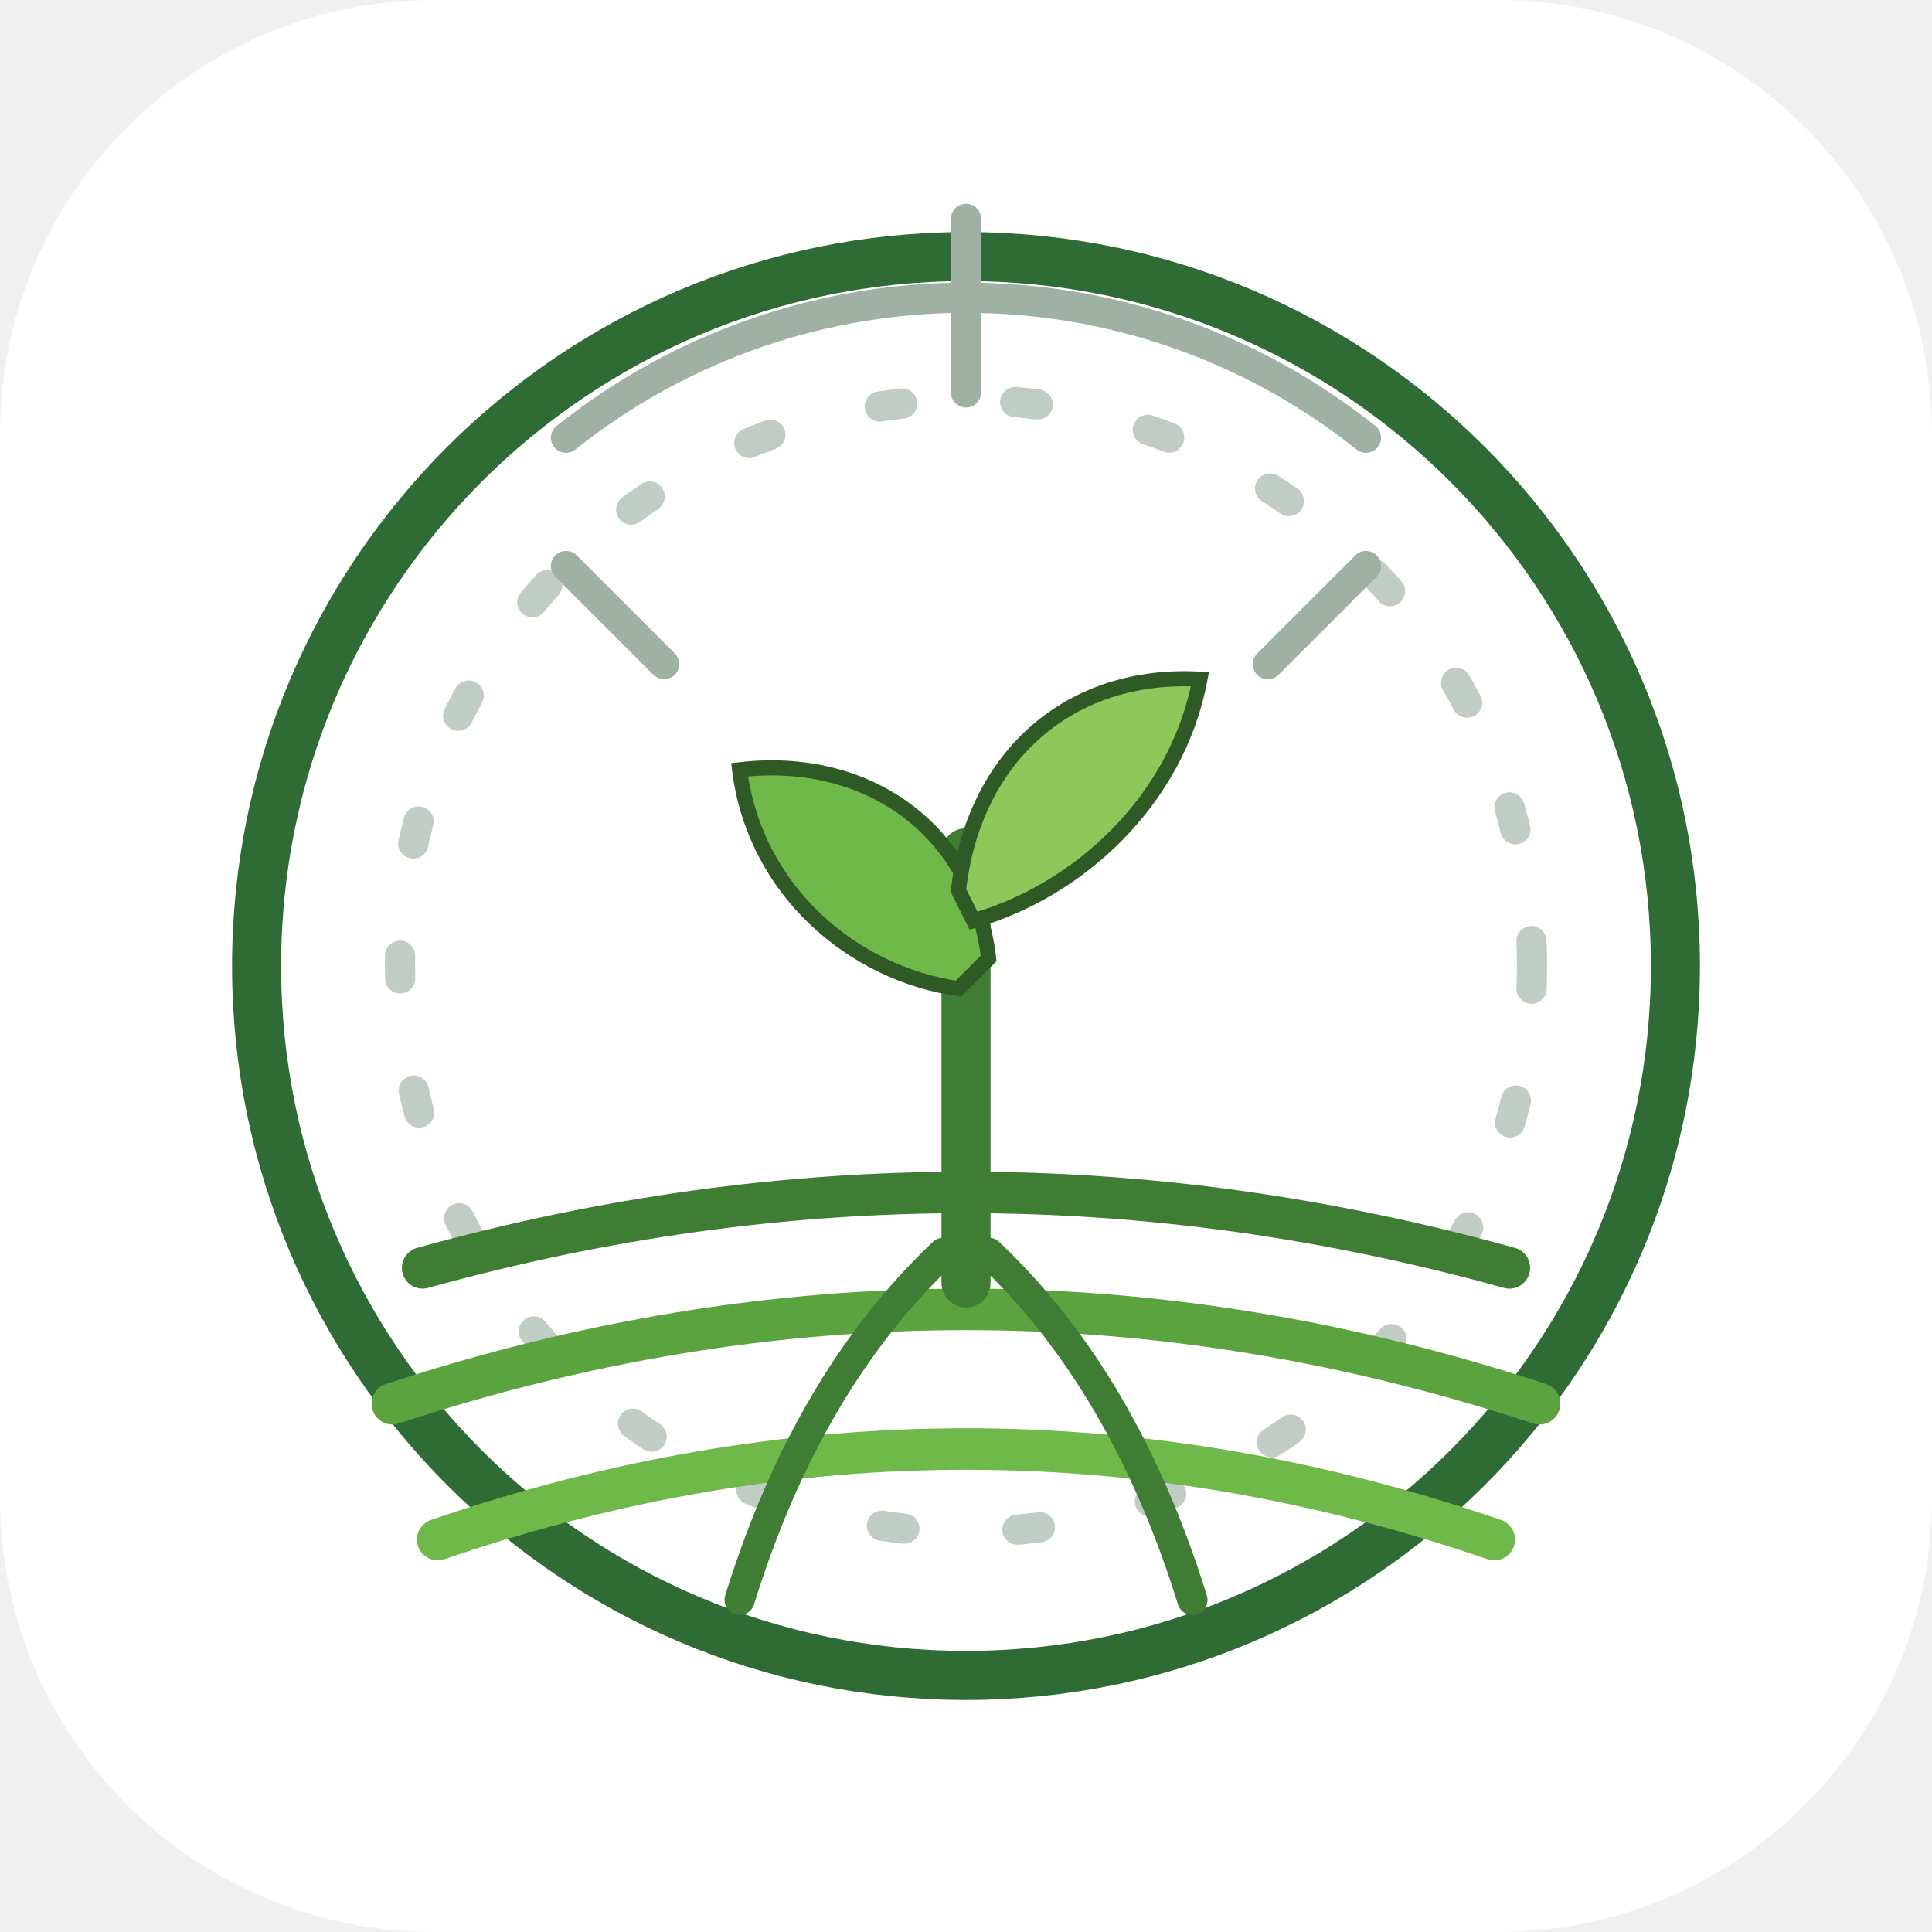
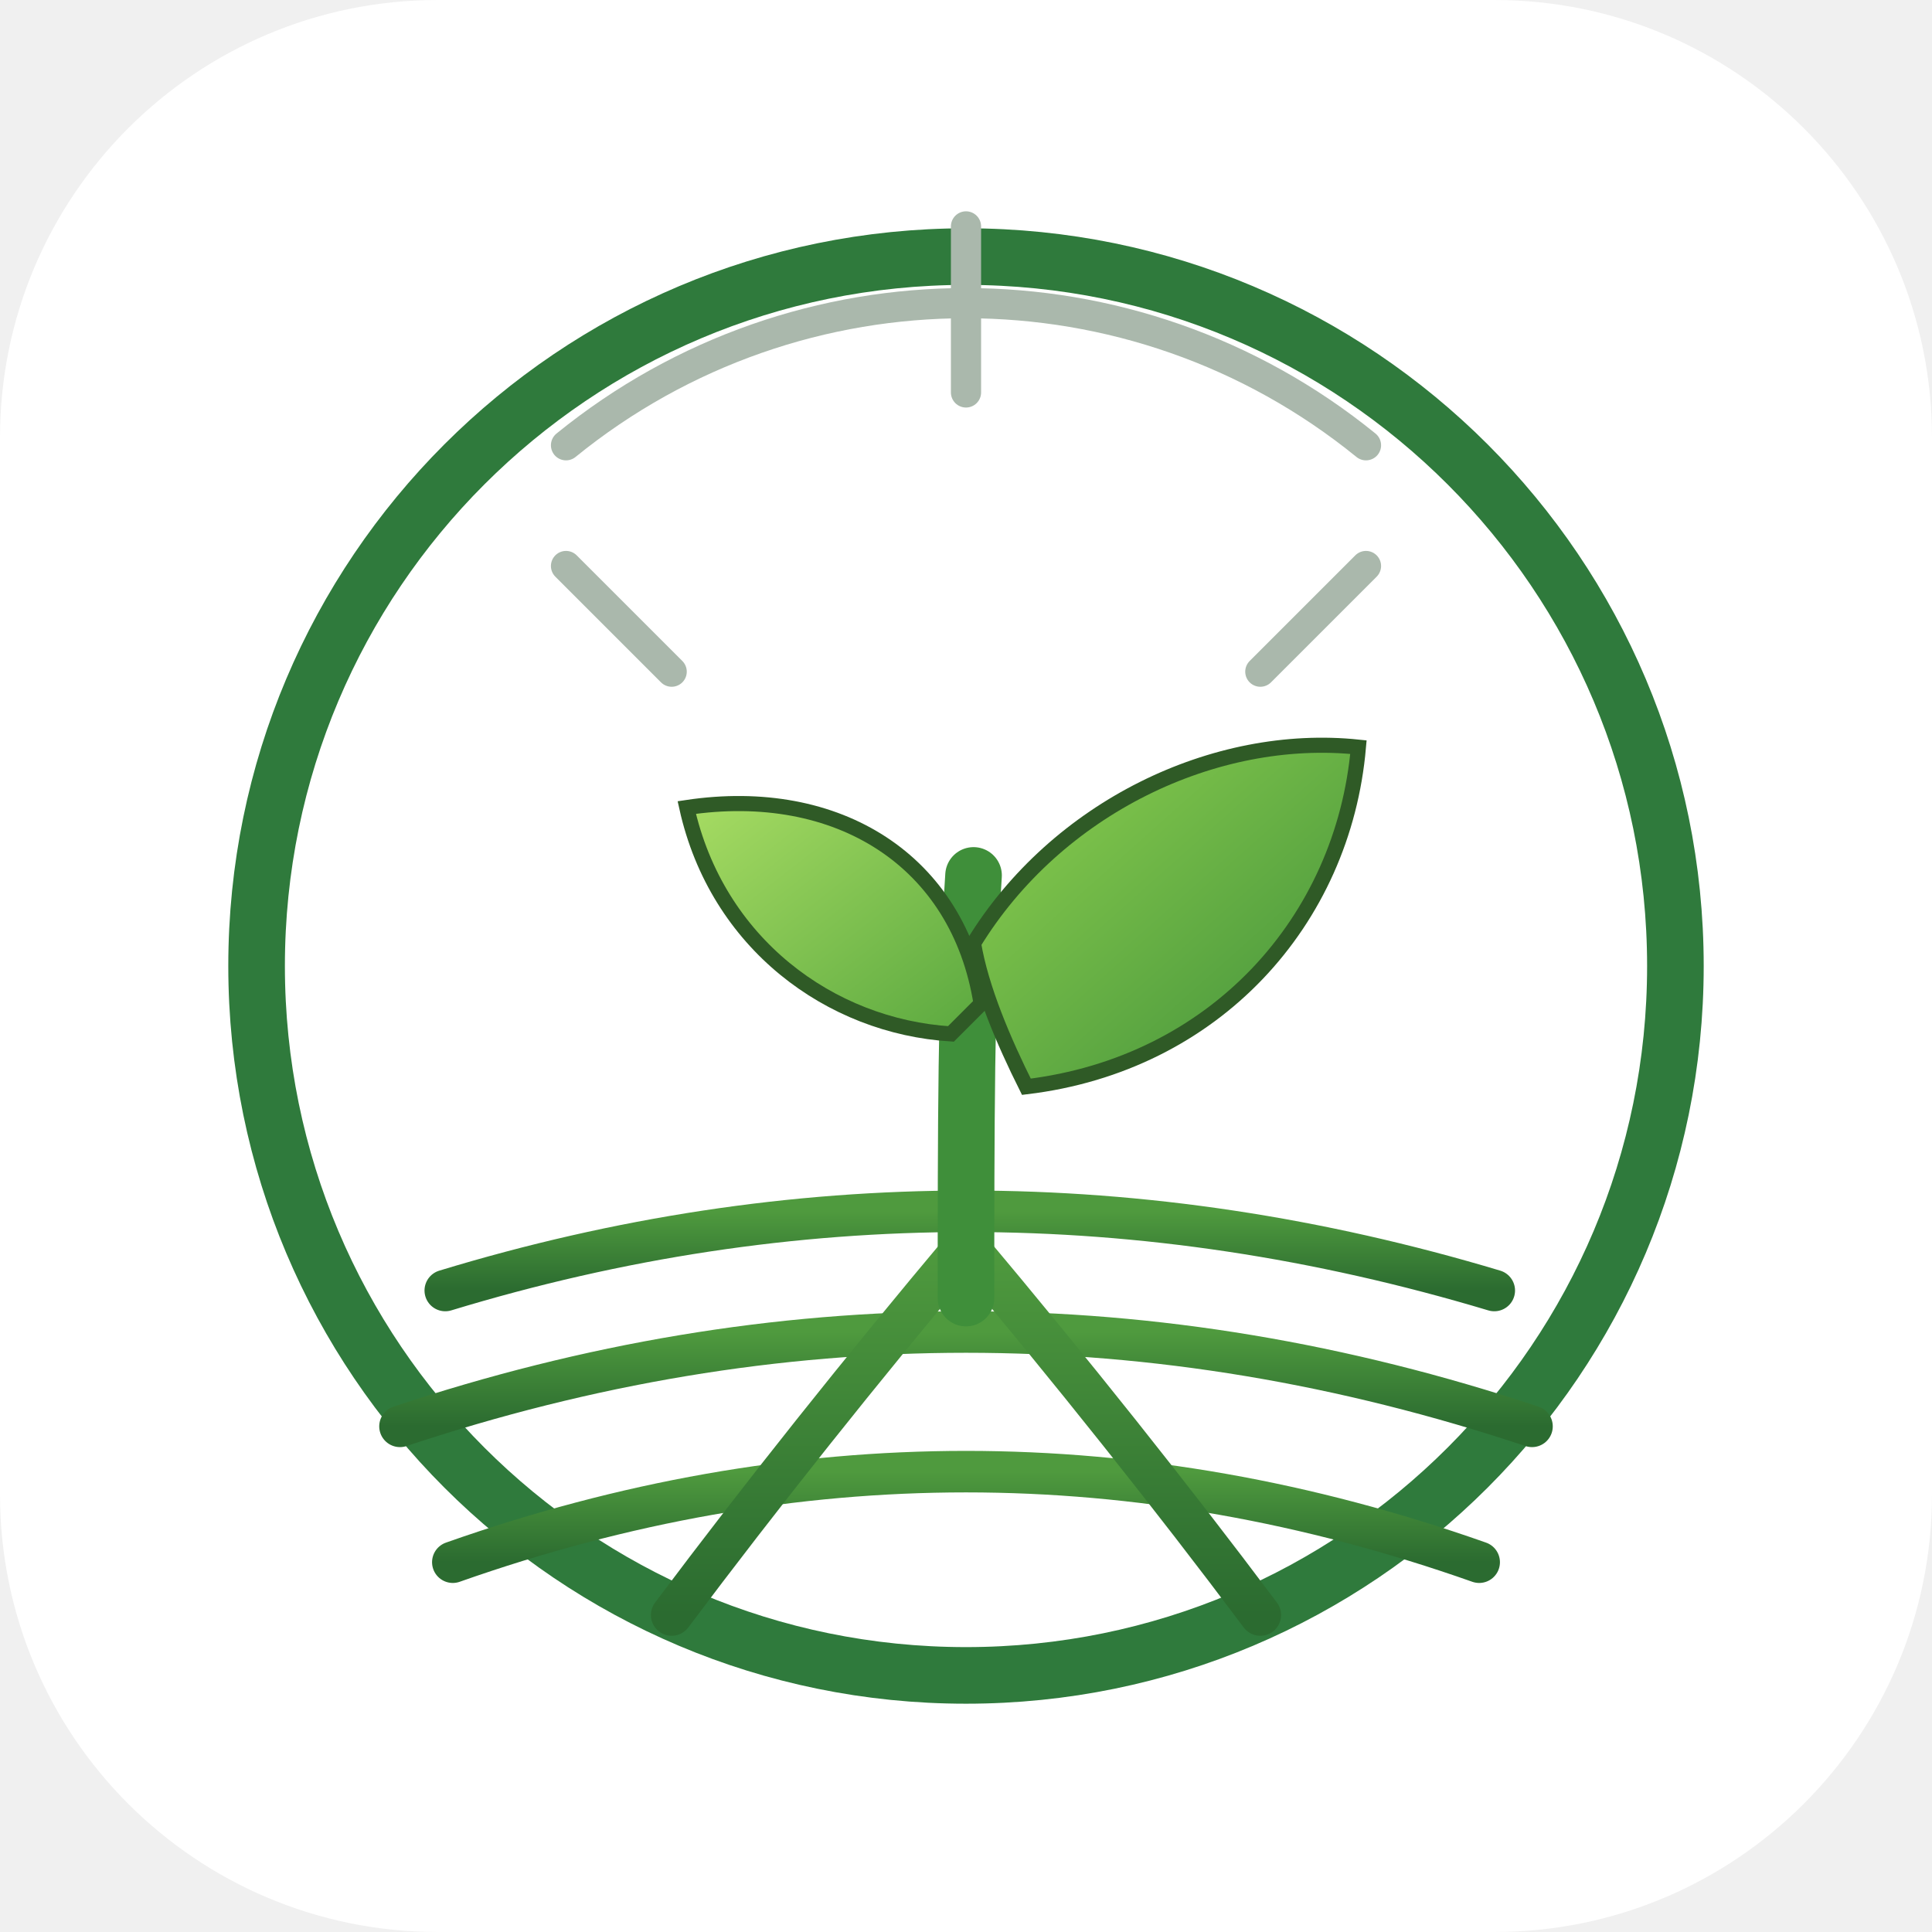
<svg xmlns="http://www.w3.org/2000/svg" viewBox="0 0 512 512">
-   <rect width="512" height="512" rx="115" fill="#ffffff" />
-   <circle cx="256" cy="256" r="188" fill="none" stroke="#2f6b34" stroke-width="13" />
-   <g stroke="#9fb0a4" stroke-width="8" stroke-linecap="round" fill="none">
-     <path d="M150 116 A170 170 0 0 1 362 116" />
-     <line x1="256" y1="58" x2="256" y2="104" />
-     <line x1="150" y1="150" x2="176" y2="176" />
-     <line x1="362" y1="150" x2="336" y2="176" />
-     <circle cx="256" cy="256" r="150" stroke-dasharray="6 30" opacity="0.65" />
+   <defs>
+     <linearGradient id="leaf" x1="0" y1="0" x2="1" y2="1">
+       <stop offset="0" stop-color="#8fd14f" />
+       <stop offset="1" stop-color="#3f8f3a" />
+     </linearGradient>
+     <linearGradient id="leaf2" x1="0" y1="0" x2="1" y2="1">
+       <stop offset="0" stop-color="#a7dc63" />
+       <stop offset="1" stop-color="#5aa83f" />
+     </linearGradient>
+     <linearGradient id="field" x1="0" y1="0" x2="0" y2="1">
+       <stop offset="0" stop-color="#4f9a3e" />
+       <stop offset="1" stop-color="#2b6b30" />
+     </linearGradient>
+   </defs>
+   <rect width="512" height="512" rx="116" fill="#ffffff" />
+   <circle cx="256" cy="256" r="188" fill="none" stroke="#2f7a3c" stroke-width="15" />
+   <g stroke="#aab8ac" stroke-width="8" stroke-linecap="round" fill="none">
+     <path d="M150 118 A168 168 0 0 1 362 118" />
+     <line x1="256" y1="60" x2="256" y2="104" />
+     <line x1="150" y1="150" x2="178" y2="178" />
+     <line x1="362" y1="150" x2="334" y2="178" />
  </g>
-   <g fill="none" stroke-linecap="round">
-     <path d="M112 336 Q256 296 400 336" stroke="#3f7d34" stroke-width="11" />
-     <path d="M104 372 Q256 322 408 372" stroke="#5ba33f" stroke-width="11" />
-     <path d="M116 408 Q256 360 396 408" stroke="#6fb84a" stroke-width="11" />
-     <path d="M196 424 Q214 366 250 332" stroke="#3f7d34" stroke-width="8" />
-     <path d="M316 424 Q298 366 262 332" stroke="#3f7d34" stroke-width="8" />
+   <g stroke="url(#field)" stroke-width="11" fill="none" stroke-linecap="round">
+     <path d="M118 342 Q256 300 396 342" />
+     <path d="M106 378 Q256 328 406 378" />
+     <path d="M120 414 Q256 366 392 414" />
+     <path d="M256 330 Q214 380 178 428" />
+     <path d="M256 330 Q298 380 334 428" />
+     <path d="M256 330 L256 430" />
  </g>
-   <path d="M256 340 C256 300 256 262 256 226" stroke="#3f7d34" stroke-width="13" fill="none" stroke-linecap="round" />
-   <path d="M254 262 C226 258 200 236 196 204 C230 200 258 220 262 254 Z" fill="#6fb84a" stroke="#2f5a26" stroke-width="4" />
-   <path d="M258 244 C286 236 312 212 318 180 C284 178 258 200 254 236 Z" fill="#8ec85a" stroke="#2f5a26" stroke-width="4" />
+   <path d="M256 344 C256 300 256 262 258 232" stroke="#3f8f3a" stroke-width="15" fill="none" stroke-linecap="round" />
+   <path d="M252 274 C220 272 190 250 182 214 C222 208 254 228 260 266 Z" fill="url(#leaf2)" stroke="#2f5a26" stroke-width="4" />
+   <path d="M258 250 C280 214 322 194 360 198 C356 244 322 282 272 288 C266 276 260 262 258 250 Z" fill="url(#leaf)" stroke="#2f5a26" stroke-width="4" />
</svg>
